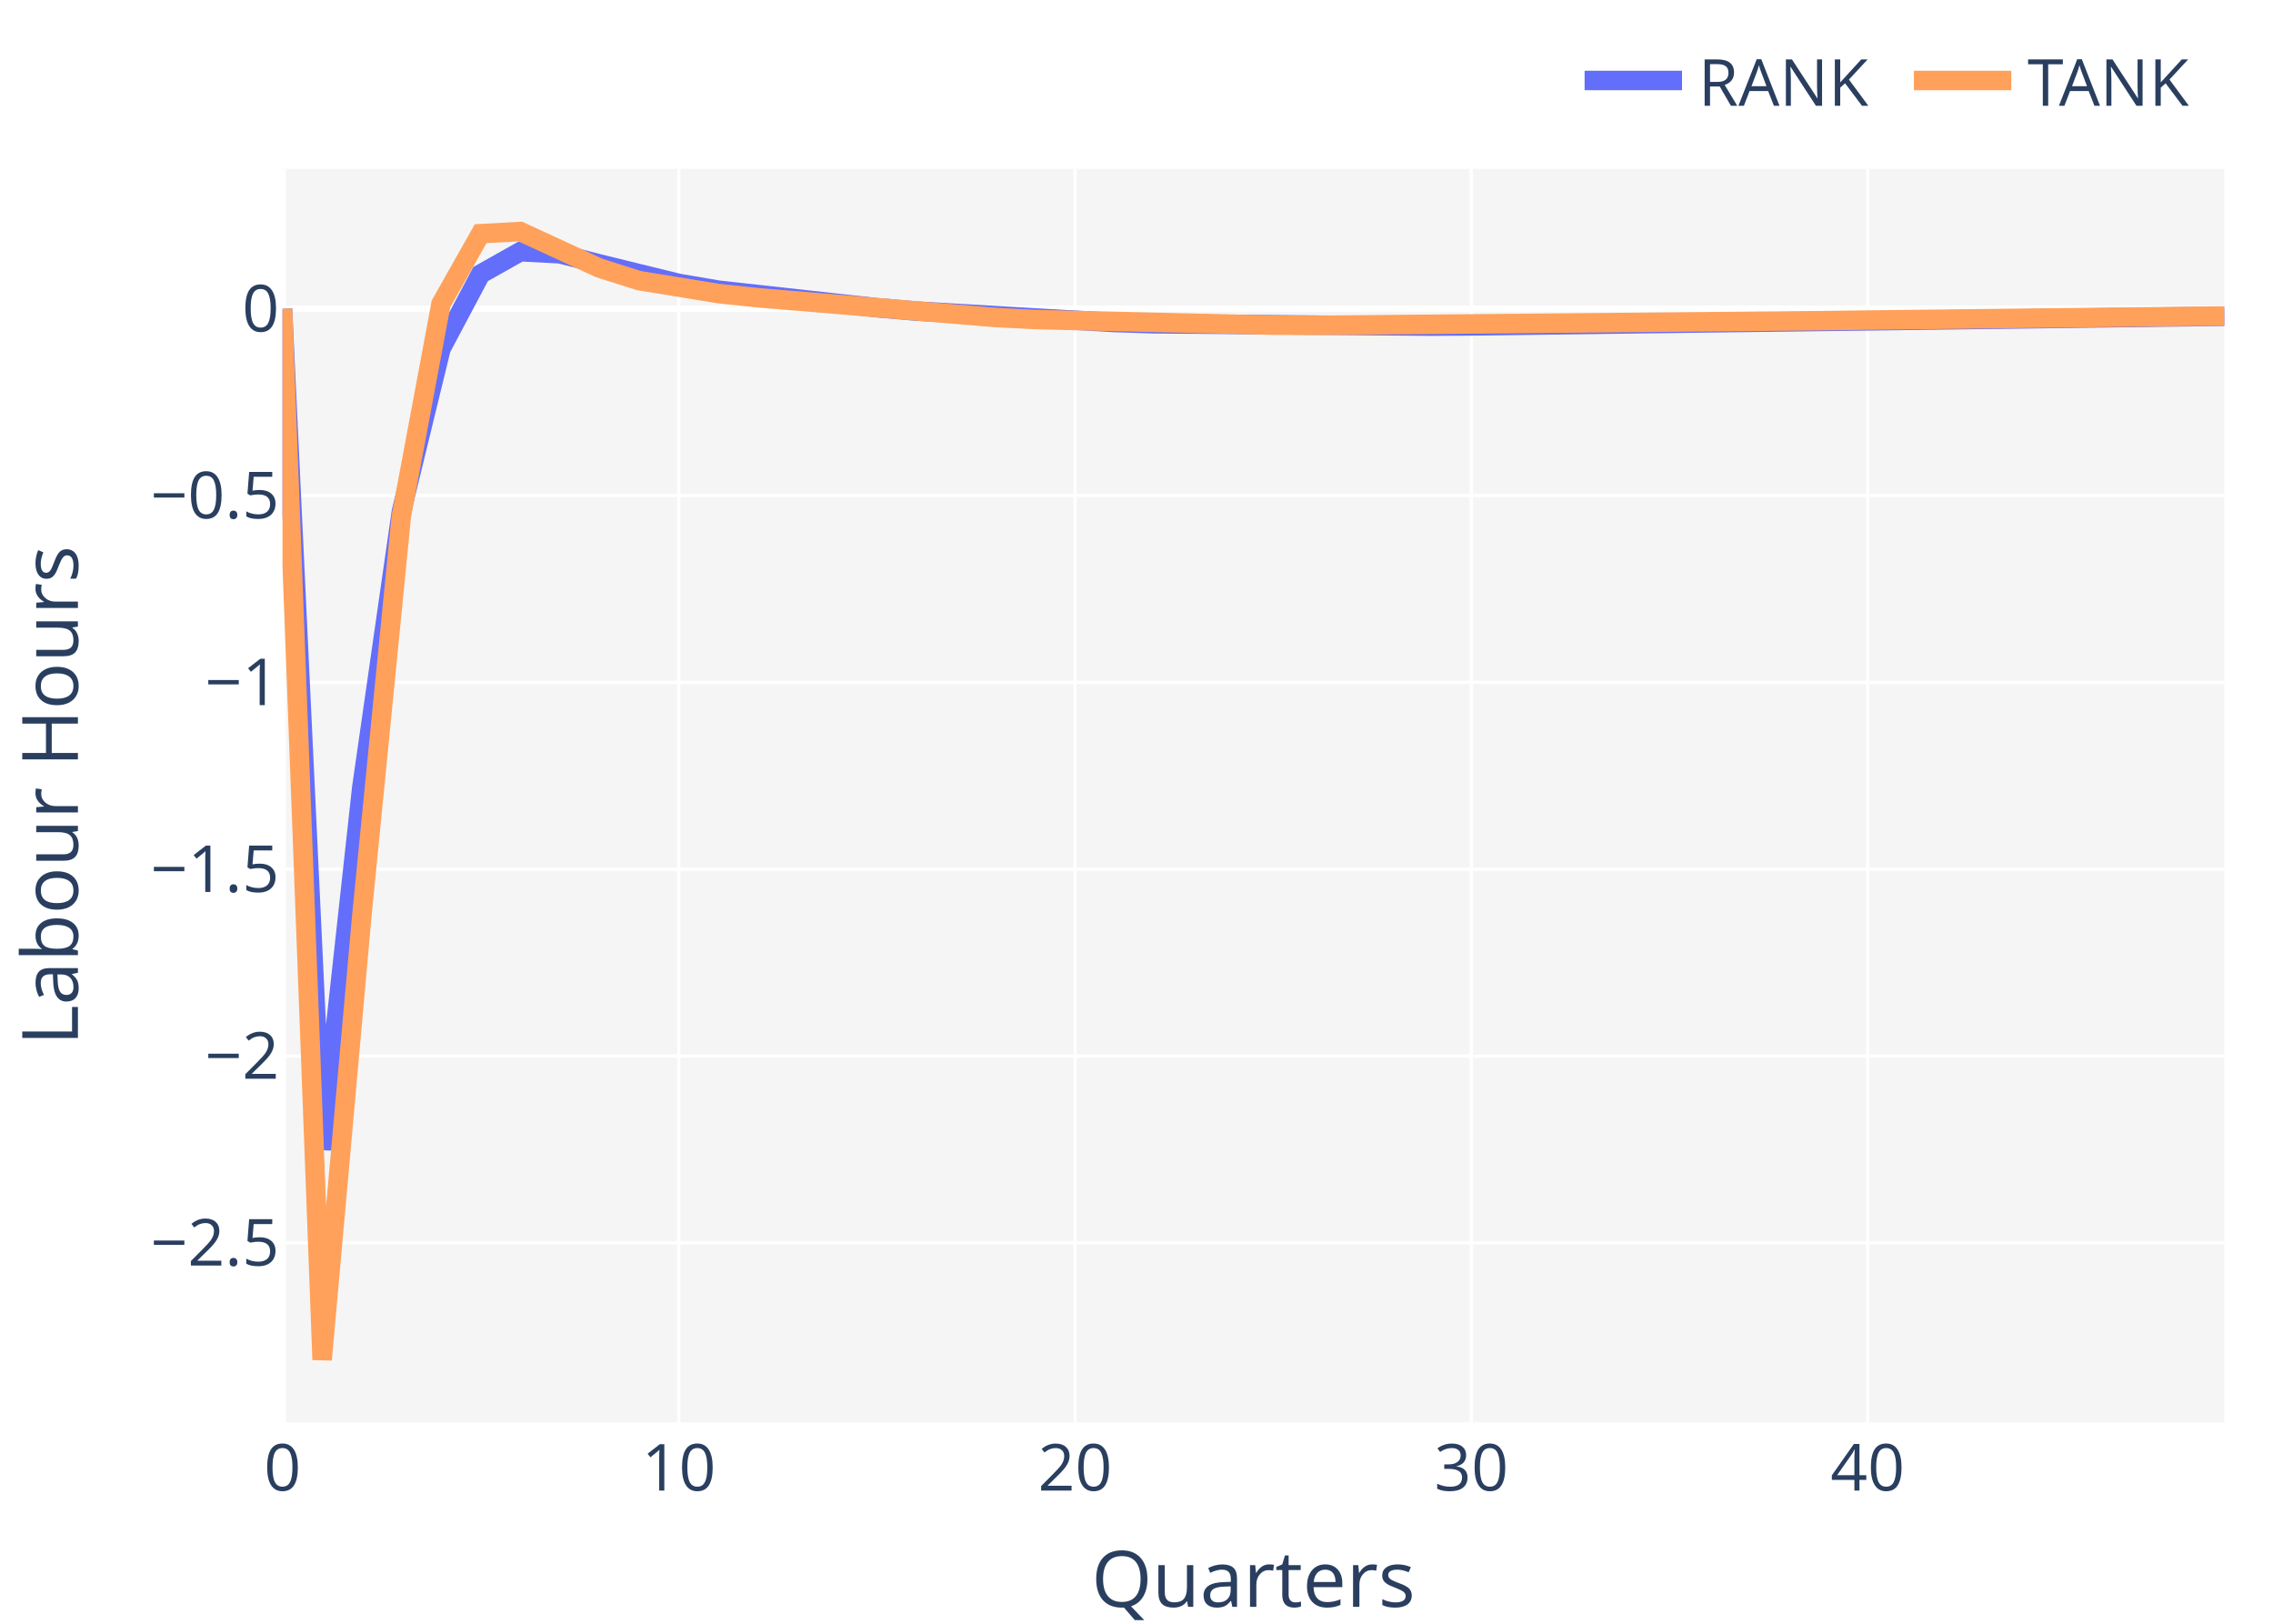
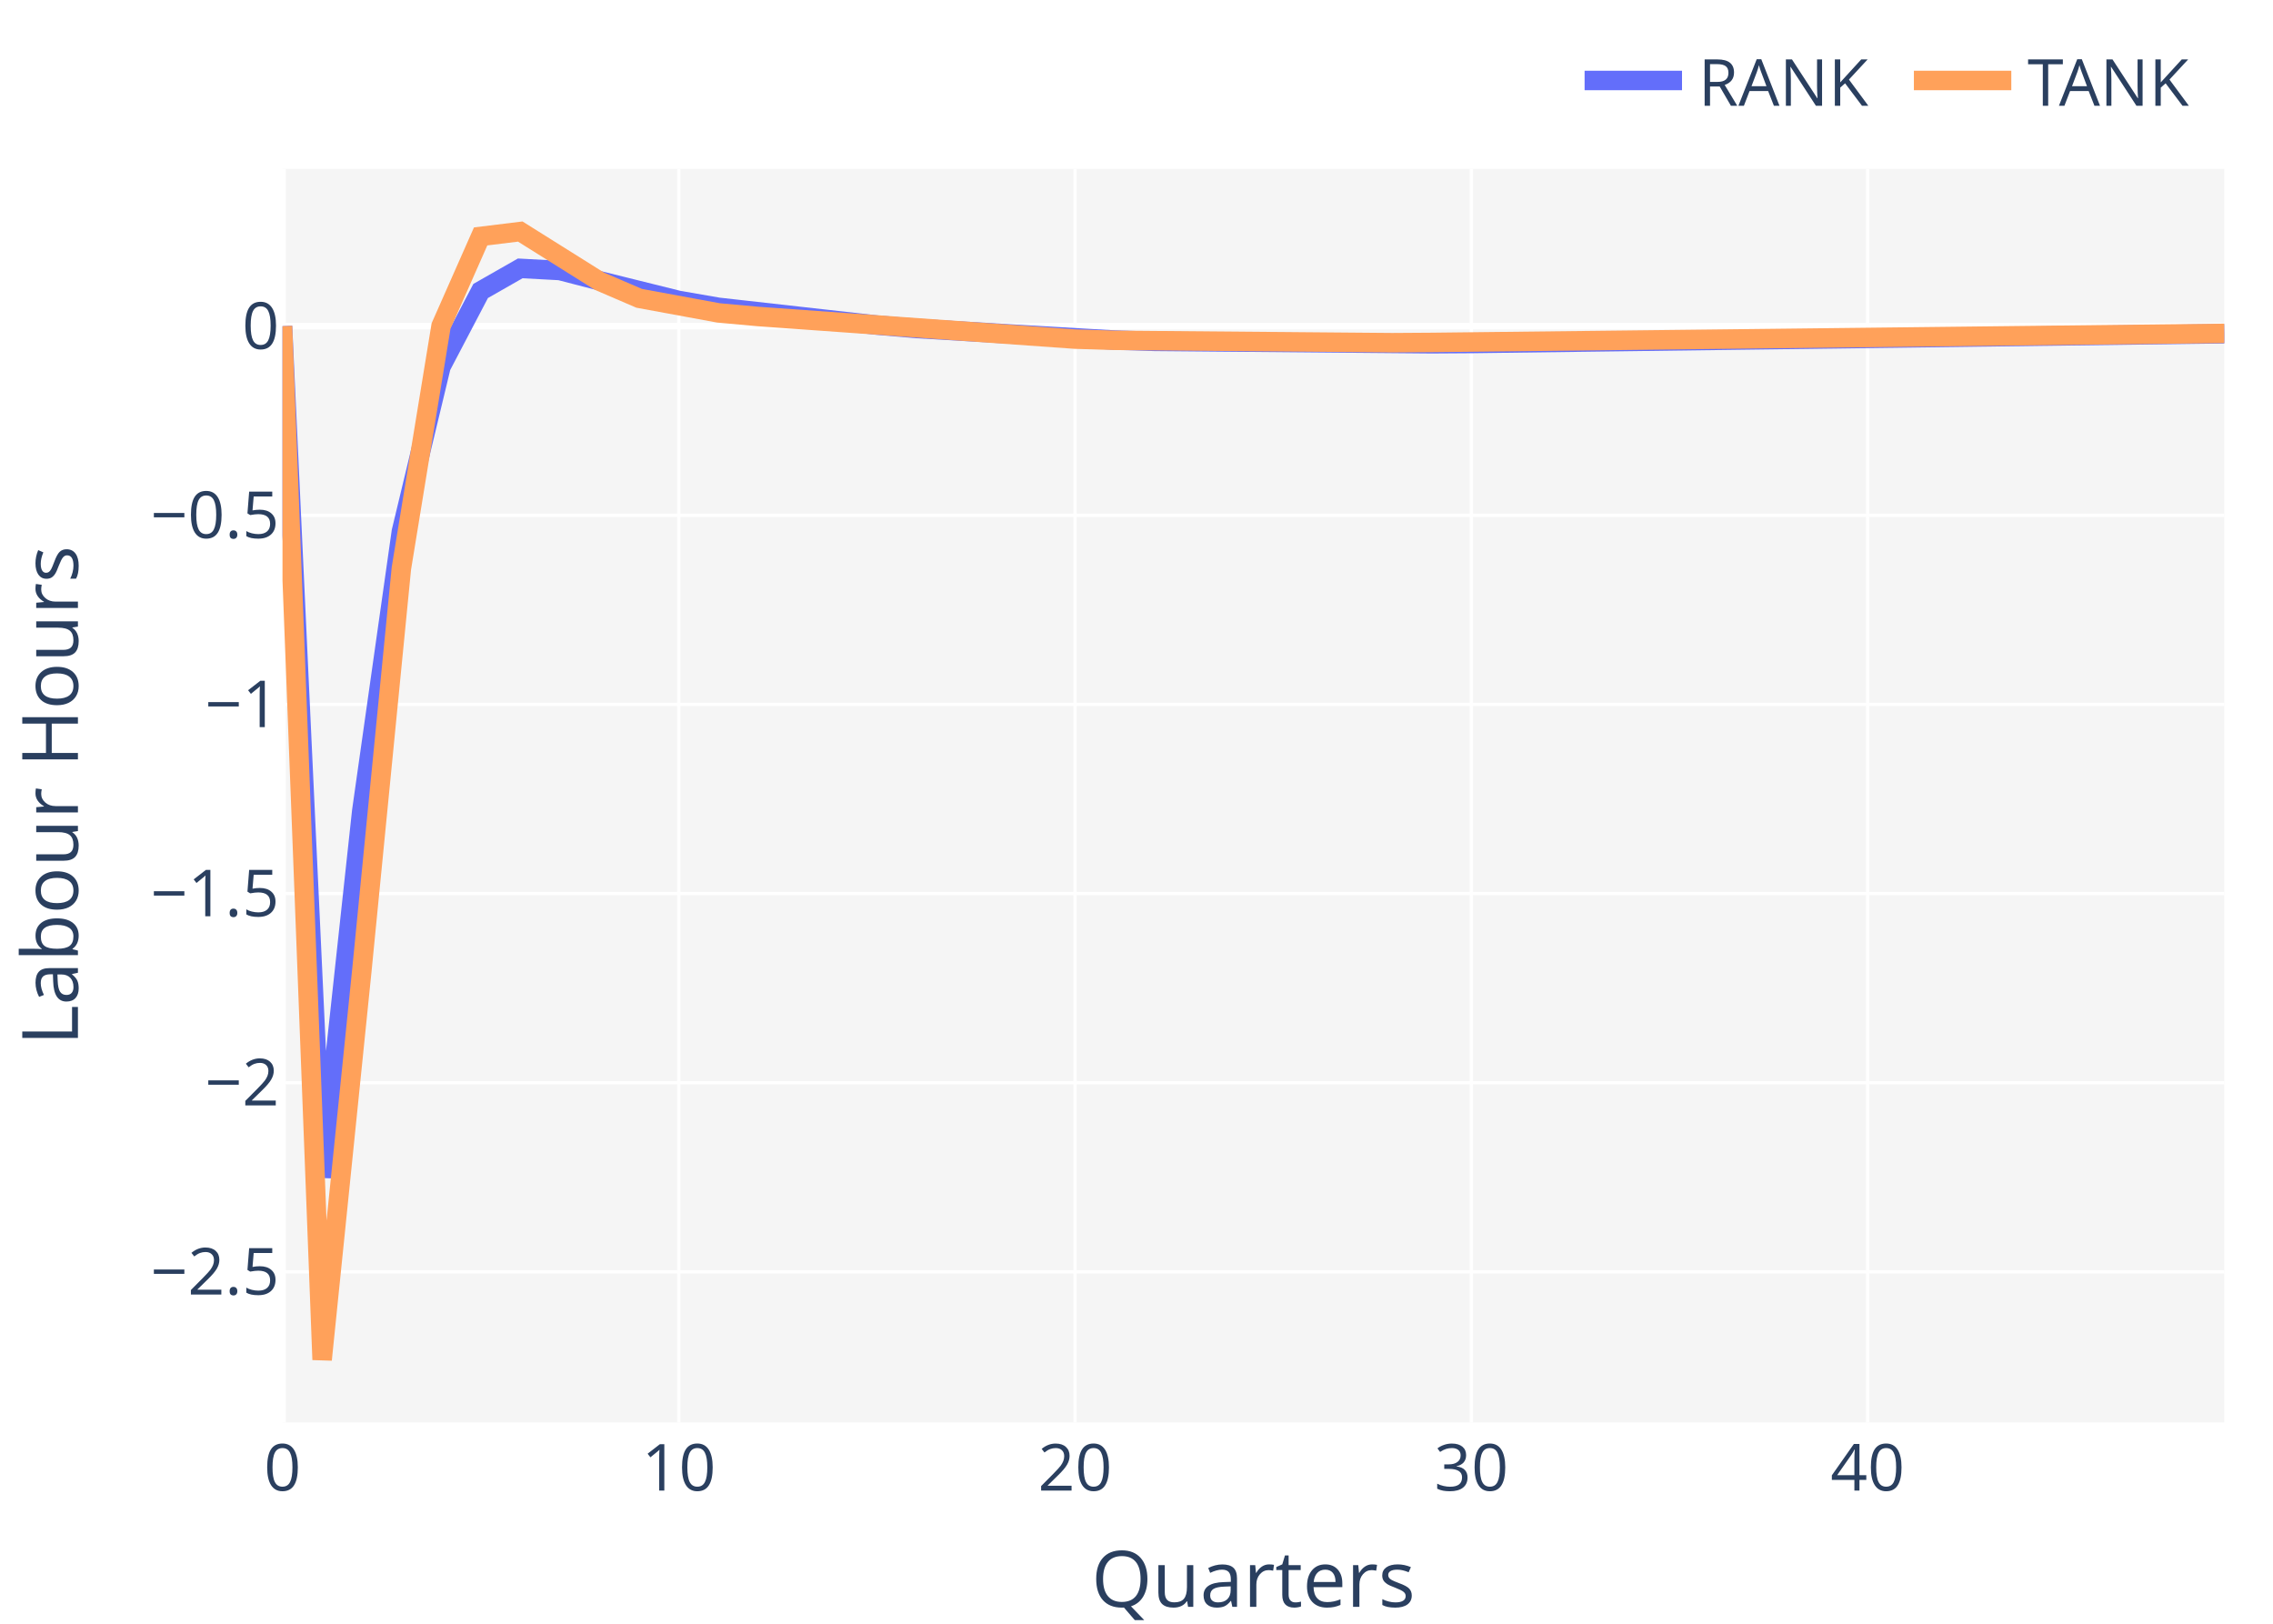
<svg xmlns="http://www.w3.org/2000/svg" class="main-svg" width="700" height="500" style="" viewBox="0 0 700 500">
  <rect x="0" y="0" width="700" height="500" style="fill: rgb(255, 255, 255); fill-opacity: 1;" />
-   <defs id="defs-10aec9">
+   <defs id="defs-bf9d09">
    <g class="clips">
-       <clipPath id="clip10aec9xyplot" class="plotclip">
+       <clipPath id="clipbf9d09xyplot" class="plotclip">
        <rect width="598" height="386" />
      </clipPath>
-       <clipPath class="axesclip" id="clip10aec9x">
+       <clipPath class="axesclip" id="clipbf9d09x">
        <rect x="87" y="0" width="598" height="500" />
      </clipPath>
-       <clipPath class="axesclip" id="clip10aec9y">
+       <clipPath class="axesclip" id="clipbf9d09y">
        <rect x="0" y="52" width="700" height="386" />
      </clipPath>
-       <clipPath class="axesclip" id="clip10aec9xy">
+       <clipPath class="axesclip" id="clipbf9d09xy">
        <rect x="87" y="52" width="598" height="386" />
      </clipPath>
    </g>
    <g class="gradients" />
    <g class="patterns" />
  </defs>
  <g class="bglayer">
    <rect class="bg" x="87" y="52" width="598" height="386" style="fill: rgb(245, 245, 245); fill-opacity: 1; stroke-width: 0;" />
  </g>
  <g class="layer-below">
    <g class="imagelayer" />
    <g class="shapelayer" />
  </g>
  <g class="cartesianlayer">
    <g class="subplot xy">
      <g class="layer-subplot">
        <g class="shapelayer" />
        <g class="imagelayer" />
      </g>
      <g class="minor-gridlayer">
        <g class="x" />
        <g class="y" />
      </g>
      <g class="gridlayer">
        <g class="x">
          <path class="xgrid crisp" transform="translate(209.04,0)" d="M0,52v386" style="stroke: rgb(255, 255, 255); stroke-opacity: 1; stroke-width: 1px;" />
          <path class="xgrid crisp" transform="translate(331.08,0)" d="M0,52v386" style="stroke: rgb(255, 255, 255); stroke-opacity: 1; stroke-width: 1px;" />
          <path class="xgrid crisp" transform="translate(453.12,0)" d="M0,52v386" style="stroke: rgb(255, 255, 255); stroke-opacity: 1; stroke-width: 1px;" />
          <path class="xgrid crisp" transform="translate(575.16,0)" d="M0,52v386" style="stroke: rgb(255, 255, 255); stroke-opacity: 1; stroke-width: 1px;" />
        </g>
        <g class="y">
-           <path class="ygrid crisp" transform="translate(0,382.71)" d="M87,0h598" style="stroke: rgb(255, 255, 255); stroke-opacity: 1; stroke-width: 1px;" />
-           <path class="ygrid crisp" transform="translate(0,325.18)" d="M87,0h598" style="stroke: rgb(255, 255, 255); stroke-opacity: 1; stroke-width: 1px;" />
-           <path class="ygrid crisp" transform="translate(0,267.66)" d="M87,0h598" style="stroke: rgb(255, 255, 255); stroke-opacity: 1; stroke-width: 1px;" />
-           <path class="ygrid crisp" transform="translate(0,210.13)" d="M87,0h598" style="stroke: rgb(255, 255, 255); stroke-opacity: 1; stroke-width: 1px;" />
-           <path class="ygrid crisp" transform="translate(0,152.6)" d="M87,0h598" style="stroke: rgb(255, 255, 255); stroke-opacity: 1; stroke-width: 1px;" />
+           <path class="ygrid crisp" transform="translate(0,391.63)" d="M87,0h598" style="stroke: rgb(255, 255, 255); stroke-opacity: 1; stroke-width: 1px;" />
+           <path class="ygrid crisp" transform="translate(0,333.39)" d="M87,0h598" style="stroke: rgb(255, 255, 255); stroke-opacity: 1; stroke-width: 1px;" />
+           <path class="ygrid crisp" transform="translate(0,275.15)" d="M87,0h598" style="stroke: rgb(255, 255, 255); stroke-opacity: 1; stroke-width: 1px;" />
+           <path class="ygrid crisp" transform="translate(0,216.91)" d="M87,0h598" style="stroke: rgb(255, 255, 255); stroke-opacity: 1; stroke-width: 1px;" />
+           <path class="ygrid crisp" transform="translate(0,158.67)" d="M87,0h598" style="stroke: rgb(255, 255, 255); stroke-opacity: 1; stroke-width: 1px;" />
        </g>
      </g>
      <g class="zerolinelayer">
        <path class="xzl zl crisp" transform="translate(87,0)" d="M0,52v386" style="stroke: rgb(255, 255, 255); stroke-opacity: 1; stroke-width: 2px;" />
-         <path class="yzl zl crisp" transform="translate(0,95.08)" d="M87,0h598" style="stroke: rgb(255, 255, 255); stroke-opacity: 1; stroke-width: 2px;" />
+         <path class="yzl zl crisp" transform="translate(0,100.43)" d="M87,0h598" style="stroke: rgb(255, 255, 255); stroke-opacity: 1; stroke-width: 2px;" />
      </g>
      <path class="xlines-below" />
      <path class="ylines-below" />
      <g class="overlines-below" />
      <g class="xaxislayer-below" />
      <g class="yaxislayer-below" />
      <g class="overaxes-below" />
-       <g class="plot" transform="translate(87,52)" clip-path="url(#clip10aec9xyplot)">
+       <g class="plot" transform="translate(87,52)" clip-path="url(#clipbf9d09xyplot)">
        <g class="scatterlayer mlayer">
-           <g class="trace scatter traceae49b6" style="stroke-miterlimit: 2; opacity: 1;">
+           <g class="trace scatter trace41dace" style="stroke-miterlimit: 2; opacity: 1;">
            <g class="fills" />
            <g class="errorbars" />
            <g class="lines">
-               <path class="js-line" d="M0,43.08L12.2,301.97L24.41,190.54L36.61,105.53L48.82,55.36L61.02,32.38L73.22,25.51L85.43,26.15L97.63,29.28L122.04,35.27L134.24,37.35L183.06,42.76L195.27,43.8L256.29,47.31L268.49,47.7L353.92,48.43L366.12,48.35L598,45.39" style="vector-effect: non-scaling-stroke; fill: none; stroke: rgb(99, 110, 250); stroke-opacity: 1; stroke-width: 6px; opacity: 1;" />
+               <path class="js-line" d="M0,48.43L12.2,310.53L24.41,197.72L36.61,111.66L48.82,60.87L61.02,37.6L73.22,30.64L85.43,31.3L97.63,34.46L122.04,40.52L134.24,42.63L183.06,48.11L195.27,49.16L256.29,52.72L268.49,53.11L353.92,53.85L366.12,53.77L598,50.77" style="vector-effect: non-scaling-stroke; fill: none; stroke: rgb(99, 110, 250); stroke-opacity: 1; stroke-width: 6px; opacity: 1;" />
            </g>
            <g class="points" />
            <g class="text" />
          </g>
-           <g class="trace scatter trace1f563c" style="stroke-miterlimit: 2; opacity: 1;">
+           <g class="trace scatter tracec8fb45" style="stroke-miterlimit: 2; opacity: 1;">
            <g class="fills" />
            <g class="errorbars" />
            <g class="lines">
-               <path class="js-line" d="M0,43.08L12.2,366.7L24.41,230.19L36.61,106.84L48.82,41.55L61.02,19.96L73.22,19.3L97.63,30.56L109.84,34.42L134.24,38.4L146.45,39.69L219.67,45.78L231.88,46.4L305.1,48.13L317.31,48.19L475.96,46.72L488.16,46.56L598,45.3" style="vector-effect: non-scaling-stroke; fill: none; stroke: rgb(255, 161, 90); stroke-opacity: 1; stroke-width: 6px; opacity: 1;" />
+               <path class="js-line" d="M0,48.43L12.2,366.7L24.41,247.11L36.61,123.04L48.82,48.4L61.02,20.8L73.22,19.3L97.63,34.61L109.84,39.86L134.24,44.35L146.45,45.46L244.08,52.42L256.29,52.8L341.71,53.53L353.92,53.45L598,50.66" style="vector-effect: non-scaling-stroke; fill: none; stroke: rgb(255, 161, 90); stroke-opacity: 1; stroke-width: 6px; opacity: 1;" />
            </g>
            <g class="points" />
            <g class="text" />
          </g>
        </g>
      </g>
      <g class="overplot" />
      <path class="xlines-above crisp" d="M0,0" style="fill: none;" />
      <path class="ylines-above crisp" d="M0,0" style="fill: none;" />
      <g class="overlines-above" />
      <g class="xaxislayer-above">
        <g class="xtick">
          <text text-anchor="middle" x="0" y="459" transform="translate(87,0)" style="font-family: 'Open Sans', verdana, arial, sans-serif; font-size: 20px; fill: rgb(42, 63, 95); fill-opacity: 1; white-space: pre; opacity: 1;">0</text>
        </g>
        <g class="xtick">
          <text text-anchor="middle" x="0" y="459" style="font-family: 'Open Sans', verdana, arial, sans-serif; font-size: 20px; fill: rgb(42, 63, 95); fill-opacity: 1; white-space: pre; opacity: 1;" transform="translate(209.04,0)">10</text>
        </g>
        <g class="xtick">
          <text text-anchor="middle" x="0" y="459" style="font-family: 'Open Sans', verdana, arial, sans-serif; font-size: 20px; fill: rgb(42, 63, 95); fill-opacity: 1; white-space: pre; opacity: 1;" transform="translate(331.08,0)">20</text>
        </g>
        <g class="xtick">
          <text text-anchor="middle" x="0" y="459" style="font-family: 'Open Sans', verdana, arial, sans-serif; font-size: 20px; fill: rgb(42, 63, 95); fill-opacity: 1; white-space: pre; opacity: 1;" transform="translate(453.12,0)">30</text>
        </g>
        <g class="xtick">
          <text text-anchor="middle" x="0" y="459" style="font-family: 'Open Sans', verdana, arial, sans-serif; font-size: 20px; fill: rgb(42, 63, 95); fill-opacity: 1; white-space: pre; opacity: 1;" transform="translate(575.16,0)">40</text>
        </g>
      </g>
      <g class="yaxislayer-above">
        <g class="ytick">
-           <text text-anchor="end" x="86" y="7" transform="translate(0,382.71)" style="font-family: 'Open Sans', verdana, arial, sans-serif; font-size: 20px; fill: rgb(42, 63, 95); fill-opacity: 1; white-space: pre; opacity: 1;">−2.5</text>
+           <text text-anchor="end" x="86" y="7" transform="translate(0,391.63)" style="font-family: 'Open Sans', verdana, arial, sans-serif; font-size: 20px; fill: rgb(42, 63, 95); fill-opacity: 1; white-space: pre; opacity: 1;">−2.5</text>
        </g>
        <g class="ytick">
-           <text text-anchor="end" x="86" y="7" style="font-family: 'Open Sans', verdana, arial, sans-serif; font-size: 20px; fill: rgb(42, 63, 95); fill-opacity: 1; white-space: pre; opacity: 1;" transform="translate(0,325.18)">−2</text>
+           <text text-anchor="end" x="86" y="7" style="font-family: 'Open Sans', verdana, arial, sans-serif; font-size: 20px; fill: rgb(42, 63, 95); fill-opacity: 1; white-space: pre; opacity: 1;" transform="translate(0,333.39)">−2</text>
        </g>
        <g class="ytick">
-           <text text-anchor="end" x="86" y="7" style="font-family: 'Open Sans', verdana, arial, sans-serif; font-size: 20px; fill: rgb(42, 63, 95); fill-opacity: 1; white-space: pre; opacity: 1;" transform="translate(0,267.66)">−1.5</text>
+           <text text-anchor="end" x="86" y="7" style="font-family: 'Open Sans', verdana, arial, sans-serif; font-size: 20px; fill: rgb(42, 63, 95); fill-opacity: 1; white-space: pre; opacity: 1;" transform="translate(0,275.15)">−1.5</text>
        </g>
        <g class="ytick">
-           <text text-anchor="end" x="86" y="7" style="font-family: 'Open Sans', verdana, arial, sans-serif; font-size: 20px; fill: rgb(42, 63, 95); fill-opacity: 1; white-space: pre; opacity: 1;" transform="translate(0,210.13)">−1</text>
+           <text text-anchor="end" x="86" y="7" style="font-family: 'Open Sans', verdana, arial, sans-serif; font-size: 20px; fill: rgb(42, 63, 95); fill-opacity: 1; white-space: pre; opacity: 1;" transform="translate(0,216.91)">−1</text>
        </g>
        <g class="ytick">
-           <text text-anchor="end" x="86" y="7" style="font-family: 'Open Sans', verdana, arial, sans-serif; font-size: 20px; fill: rgb(42, 63, 95); fill-opacity: 1; white-space: pre; opacity: 1;" transform="translate(0,152.6)">−0.5</text>
+           <text text-anchor="end" x="86" y="7" style="font-family: 'Open Sans', verdana, arial, sans-serif; font-size: 20px; fill: rgb(42, 63, 95); fill-opacity: 1; white-space: pre; opacity: 1;" transform="translate(0,158.67)">−0.5</text>
        </g>
        <g class="ytick">
-           <text text-anchor="end" x="86" y="7" style="font-family: 'Open Sans', verdana, arial, sans-serif; font-size: 20px; fill: rgb(42, 63, 95); fill-opacity: 1; white-space: pre; opacity: 1;" transform="translate(0,95.08)">0</text>
+           <text text-anchor="end" x="86" y="7" style="font-family: 'Open Sans', verdana, arial, sans-serif; font-size: 20px; fill: rgb(42, 63, 95); fill-opacity: 1; white-space: pre; opacity: 1;" transform="translate(0,100.43)">0</text>
        </g>
      </g>
      <g class="overaxes-above" />
    </g>
  </g>
  <g class="polarlayer" />
  <g class="smithlayer" />
  <g class="ternarylayer" />
  <g class="geolayer" />
  <g class="funnelarealayer" />
  <g class="pielayer" />
  <g class="iciclelayer" />
  <g class="treemaplayer" />
  <g class="sunburstlayer" />
  <g class="glimages" />
-   <defs id="topdefs-10aec9">
+   <defs id="topdefs-bf9d09">
    <g class="clips" />
-     <clipPath id="legend10aec9">
+     <clipPath id="legendbf9d09">
      <rect width="202" height="39" x="0" y="0" />
    </clipPath>
  </defs>
  <g class="layer-above">
    <g class="imagelayer" />
    <g class="shapelayer" />
  </g>
  <g class="infolayer">
    <g class="legend" pointer-events="all" transform="translate(483,5.28)">
      <rect class="bg" shape-rendering="crispEdges" width="202" height="39" x="0" y="0" style="stroke: rgb(68, 68, 68); stroke-opacity: 1; fill: rgb(255, 255, 255); fill-opacity: 1; stroke-width: 0px;" />
-       <g class="scrollbox" transform="" clip-path="url(#legend10aec9)">
+       <g class="scrollbox" transform="" clip-path="url(#legendbf9d09)">
        <g class="groups" transform="">
          <g class="traces" transform="translate(0,19.5)" style="opacity: 1;">
            <text class="legendtext" text-anchor="start" x="40" y="7.8" style="font-family: 'Open Sans', verdana, arial, sans-serif; font-size: 20px; fill: rgb(42, 63, 95); fill-opacity: 1; white-space: pre;">RANK</text>
            <g class="layers" style="opacity: 1;">
              <g class="legendfill" />
              <g class="legendlines">
                <path class="js-line" d="M5,0h30" style="fill: none; stroke: rgb(99, 110, 250); stroke-opacity: 1; stroke-width: 6px;" />
              </g>
              <g class="legendsymbols">
                <g class="legendpoints" />
              </g>
            </g>
            <rect class="legendtoggle" x="0" y="-14.5" width="98.906" height="29" style="fill: rgb(0, 0, 0); fill-opacity: 0;" />
          </g>
        </g>
        <g class="groups" transform="translate(101.4062,0)">
          <g class="traces" transform="translate(0,19.5)" style="opacity: 1;">
            <text class="legendtext" text-anchor="start" x="40" y="7.8" style="font-family: 'Open Sans', verdana, arial, sans-serif; font-size: 20px; fill: rgb(42, 63, 95); fill-opacity: 1; white-space: pre;">TANK</text>
            <g class="layers" style="opacity: 1;">
              <g class="legendfill" />
              <g class="legendlines">
                <path class="js-line" d="M5,0h30" style="fill: none; stroke: rgb(255, 161, 90); stroke-opacity: 1; stroke-width: 6px;" />
              </g>
              <g class="legendsymbols">
                <g class="legendpoints" />
              </g>
            </g>
            <rect class="legendtoggle" x="0" y="-14.5" width="97.328" height="29" style="fill: rgb(0, 0, 0); fill-opacity: 0;" />
          </g>
        </g>
      </g>
      <rect class="scrollbar" rx="20" ry="3" width="0" height="0" x="0" y="0" style="fill: rgb(128, 139, 164); fill-opacity: 1;" />
    </g>
    <g class="g-gtitle" />
    <g class="g-xtitle">
      <text class="xtitle" x="386" y="494.8" text-anchor="middle" style="font-family: 'Open Sans', verdana, arial, sans-serif; font-size: 24px; fill: rgb(42, 63, 95); opacity: 1; font-weight: normal; white-space: pre;">Quarters</text>
    </g>
    <g class="g-ytitle" transform="translate(18.87793,0)">
      <text class="ytitle" transform="rotate(-90,5.121875,245)" x="5.122" y="245" text-anchor="middle" style="font-family: 'Open Sans', verdana, arial, sans-serif; font-size: 24px; fill: rgb(42, 63, 95); opacity: 1; font-weight: normal; white-space: pre;">Labour Hours</text>
    </g>
  </g>
</svg>
